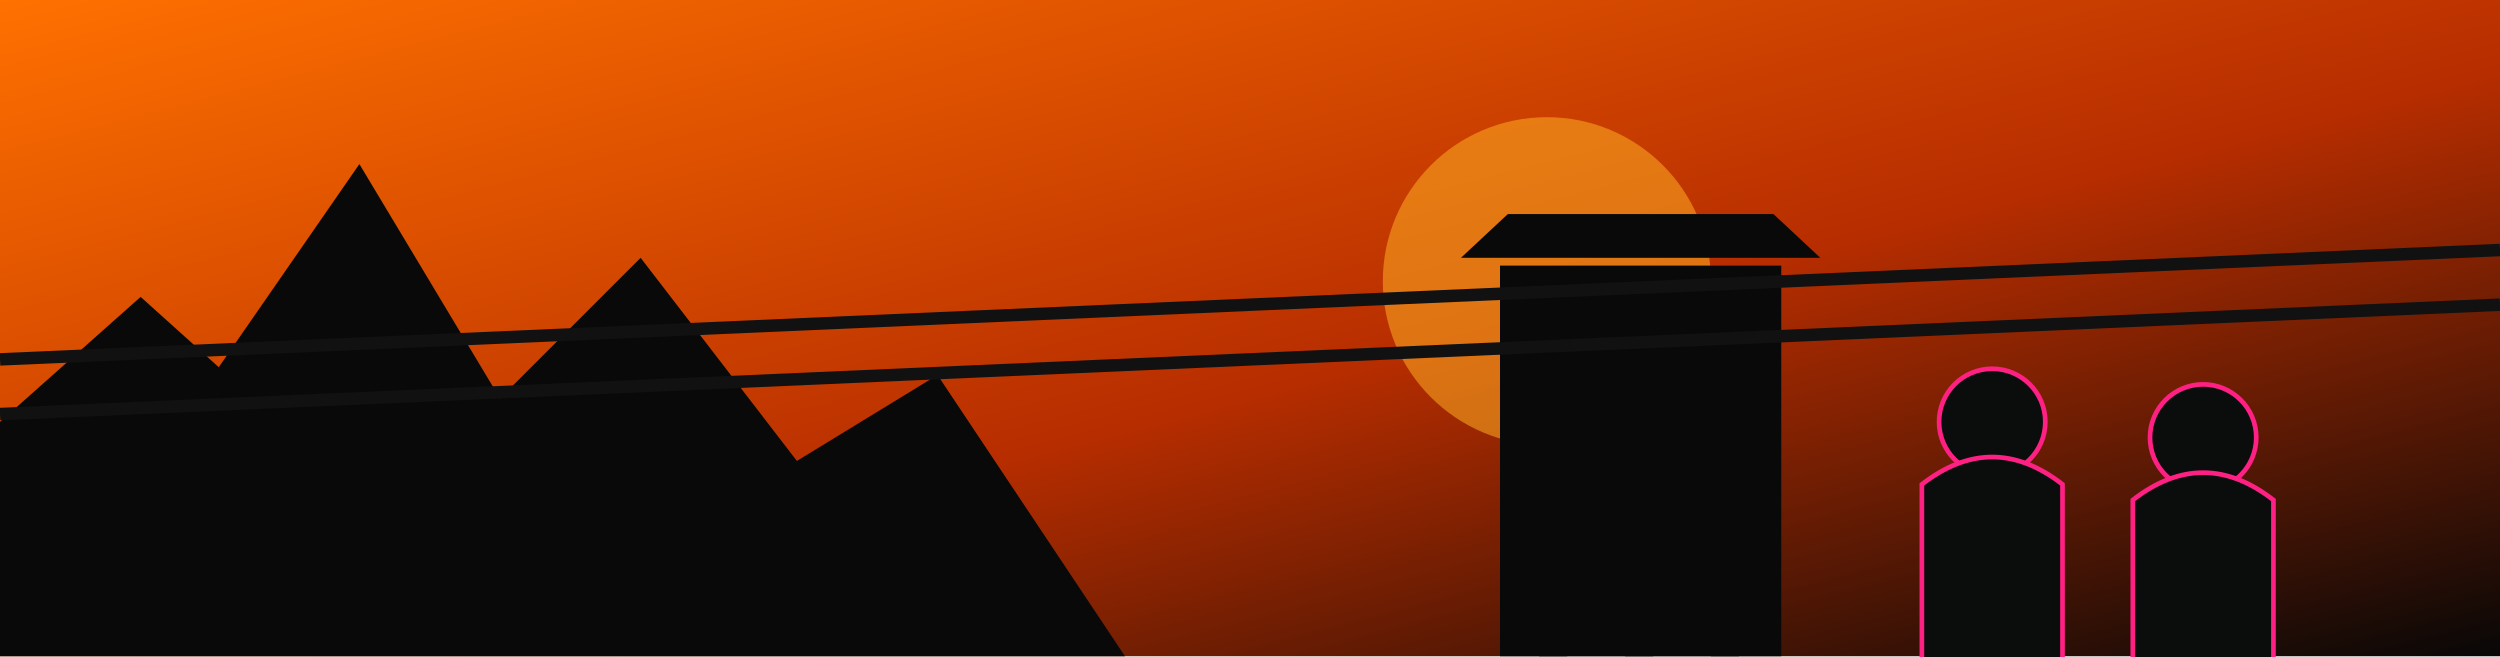
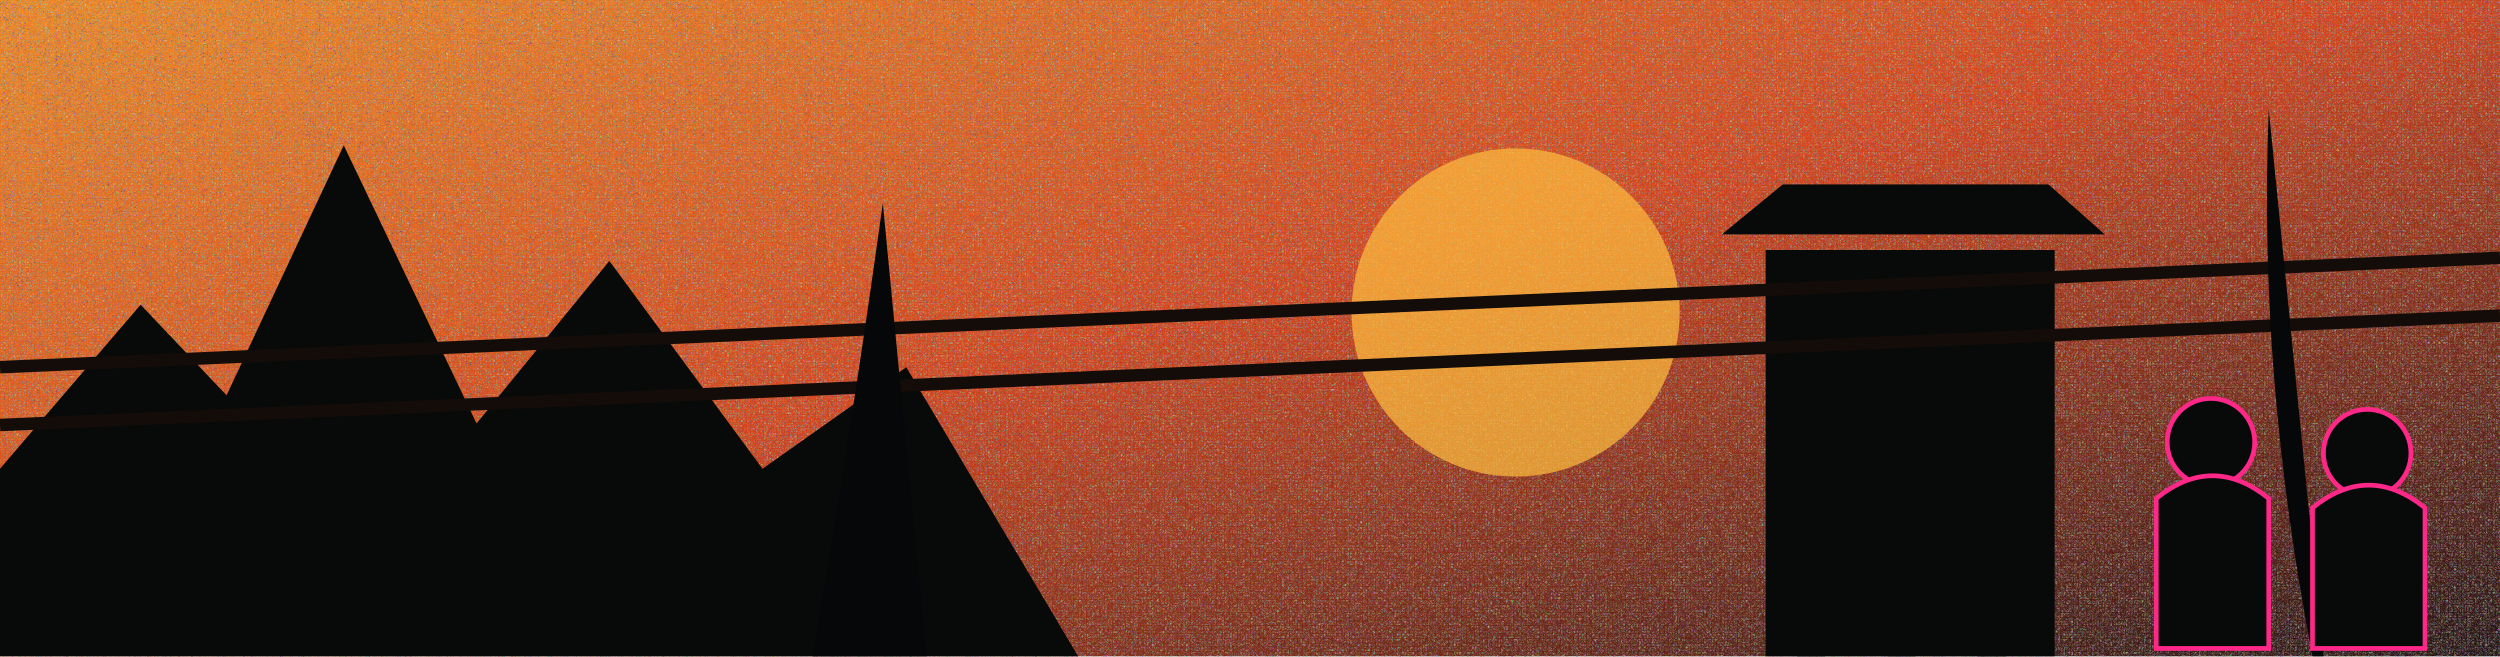
<svg xmlns="http://www.w3.org/2000/svg" viewBox="0 0 1600 420">
  <defs>
    <linearGradient id="s" y2="1">
-       <stop stop-color="#ff7100" />
-       <stop offset=".55" stop-color="#b72d00" />
-       <stop offset="1" stop-color="#070707" />
+       <stop stop-color="#ff8b18" />
+       <stop offset=".48" stop-color="#e13c0d" />
+       <stop offset="1" stop-color="#190708" />
    </linearGradient>
+     <filter id="n">
+       <feTurbulence baseFrequency=".6" numOctaves="3" />
+       <feColorMatrix values="1 0 0 0 0 0 1 0 0 0 0 0 1 0 0 0 0 .13 0" />
+     </filter>
  </defs>
  <rect width="1600" height="420" fill="url(#s)" />
-   <circle cx="990" cy="180" r="105" fill="#ffad23" opacity=".55" />
-   <g fill="#090909">
-     <path d="M0 420V270l90-80 50 45 90-130 90 150 90-90 100 130 90-55 120 180z" />
-     <path d="M960 420V170h180v250zm-25-255h230l-30-28H965z" />
-     <path d="M985 190h18v230h-18zm55 0h18v230h-18zm55 0h18v230h-18z" />
+   <rect width="1600" height="420" filter="url(#n)" />
+   <circle cx="970" cy="200" r="105" fill="#ffbd3d" opacity=".7" />
+   <g fill="#080909">
+     <path d="M0 420V300l90-105 55 58 75-160 85 178 85-104 98 133 92-65 110 185z" />
+     <path d="M1130 420V160h185v260zm-28-270h245l-36-32h-170z" />
+     <path d="M1150 185h18v235h-18m58-235h18v235h-18m58-235h18v235h-18" />
  </g>
-   <g stroke="#111" stroke-width="8">
-     <path d="M0 230L1600 160M0 265L1600 195" />
+   <g stroke="#130c09" stroke-width="8">
+     <path d="M0 235L1600 165M0 272L1600 202" />
  </g>
-   <g transform="translate(1210 235)" fill="#0b0c0c" stroke="#ff2084" stroke-width="3">
-     <circle cx="65" cy="35" r="34" />
-     <path d="M20 190V75q45-35 90 0v115z" />
-     <circle cx="200" cy="45" r="34" />
-     <path d="M155 190V85q45-35 90 0v105z" />
+   <g fill="#050708">
+     <path d="M520 420q25-145 45-290l28 290M1480 420q-35-180-28-350l35 350" />
+   </g>
+   <g transform="translate(1370 255)" fill="#080a0a" stroke="#ff2788" stroke-width="3">
+     <circle cx="45" cy="28" r="28" />
+     <path d="M10 160V64q36-29 72 0v96z" />
+     <circle cx="145" cy="35" r="28" />
+     <path d="M110 160V70q36-29 72 0v90z" />
  </g>
</svg>
